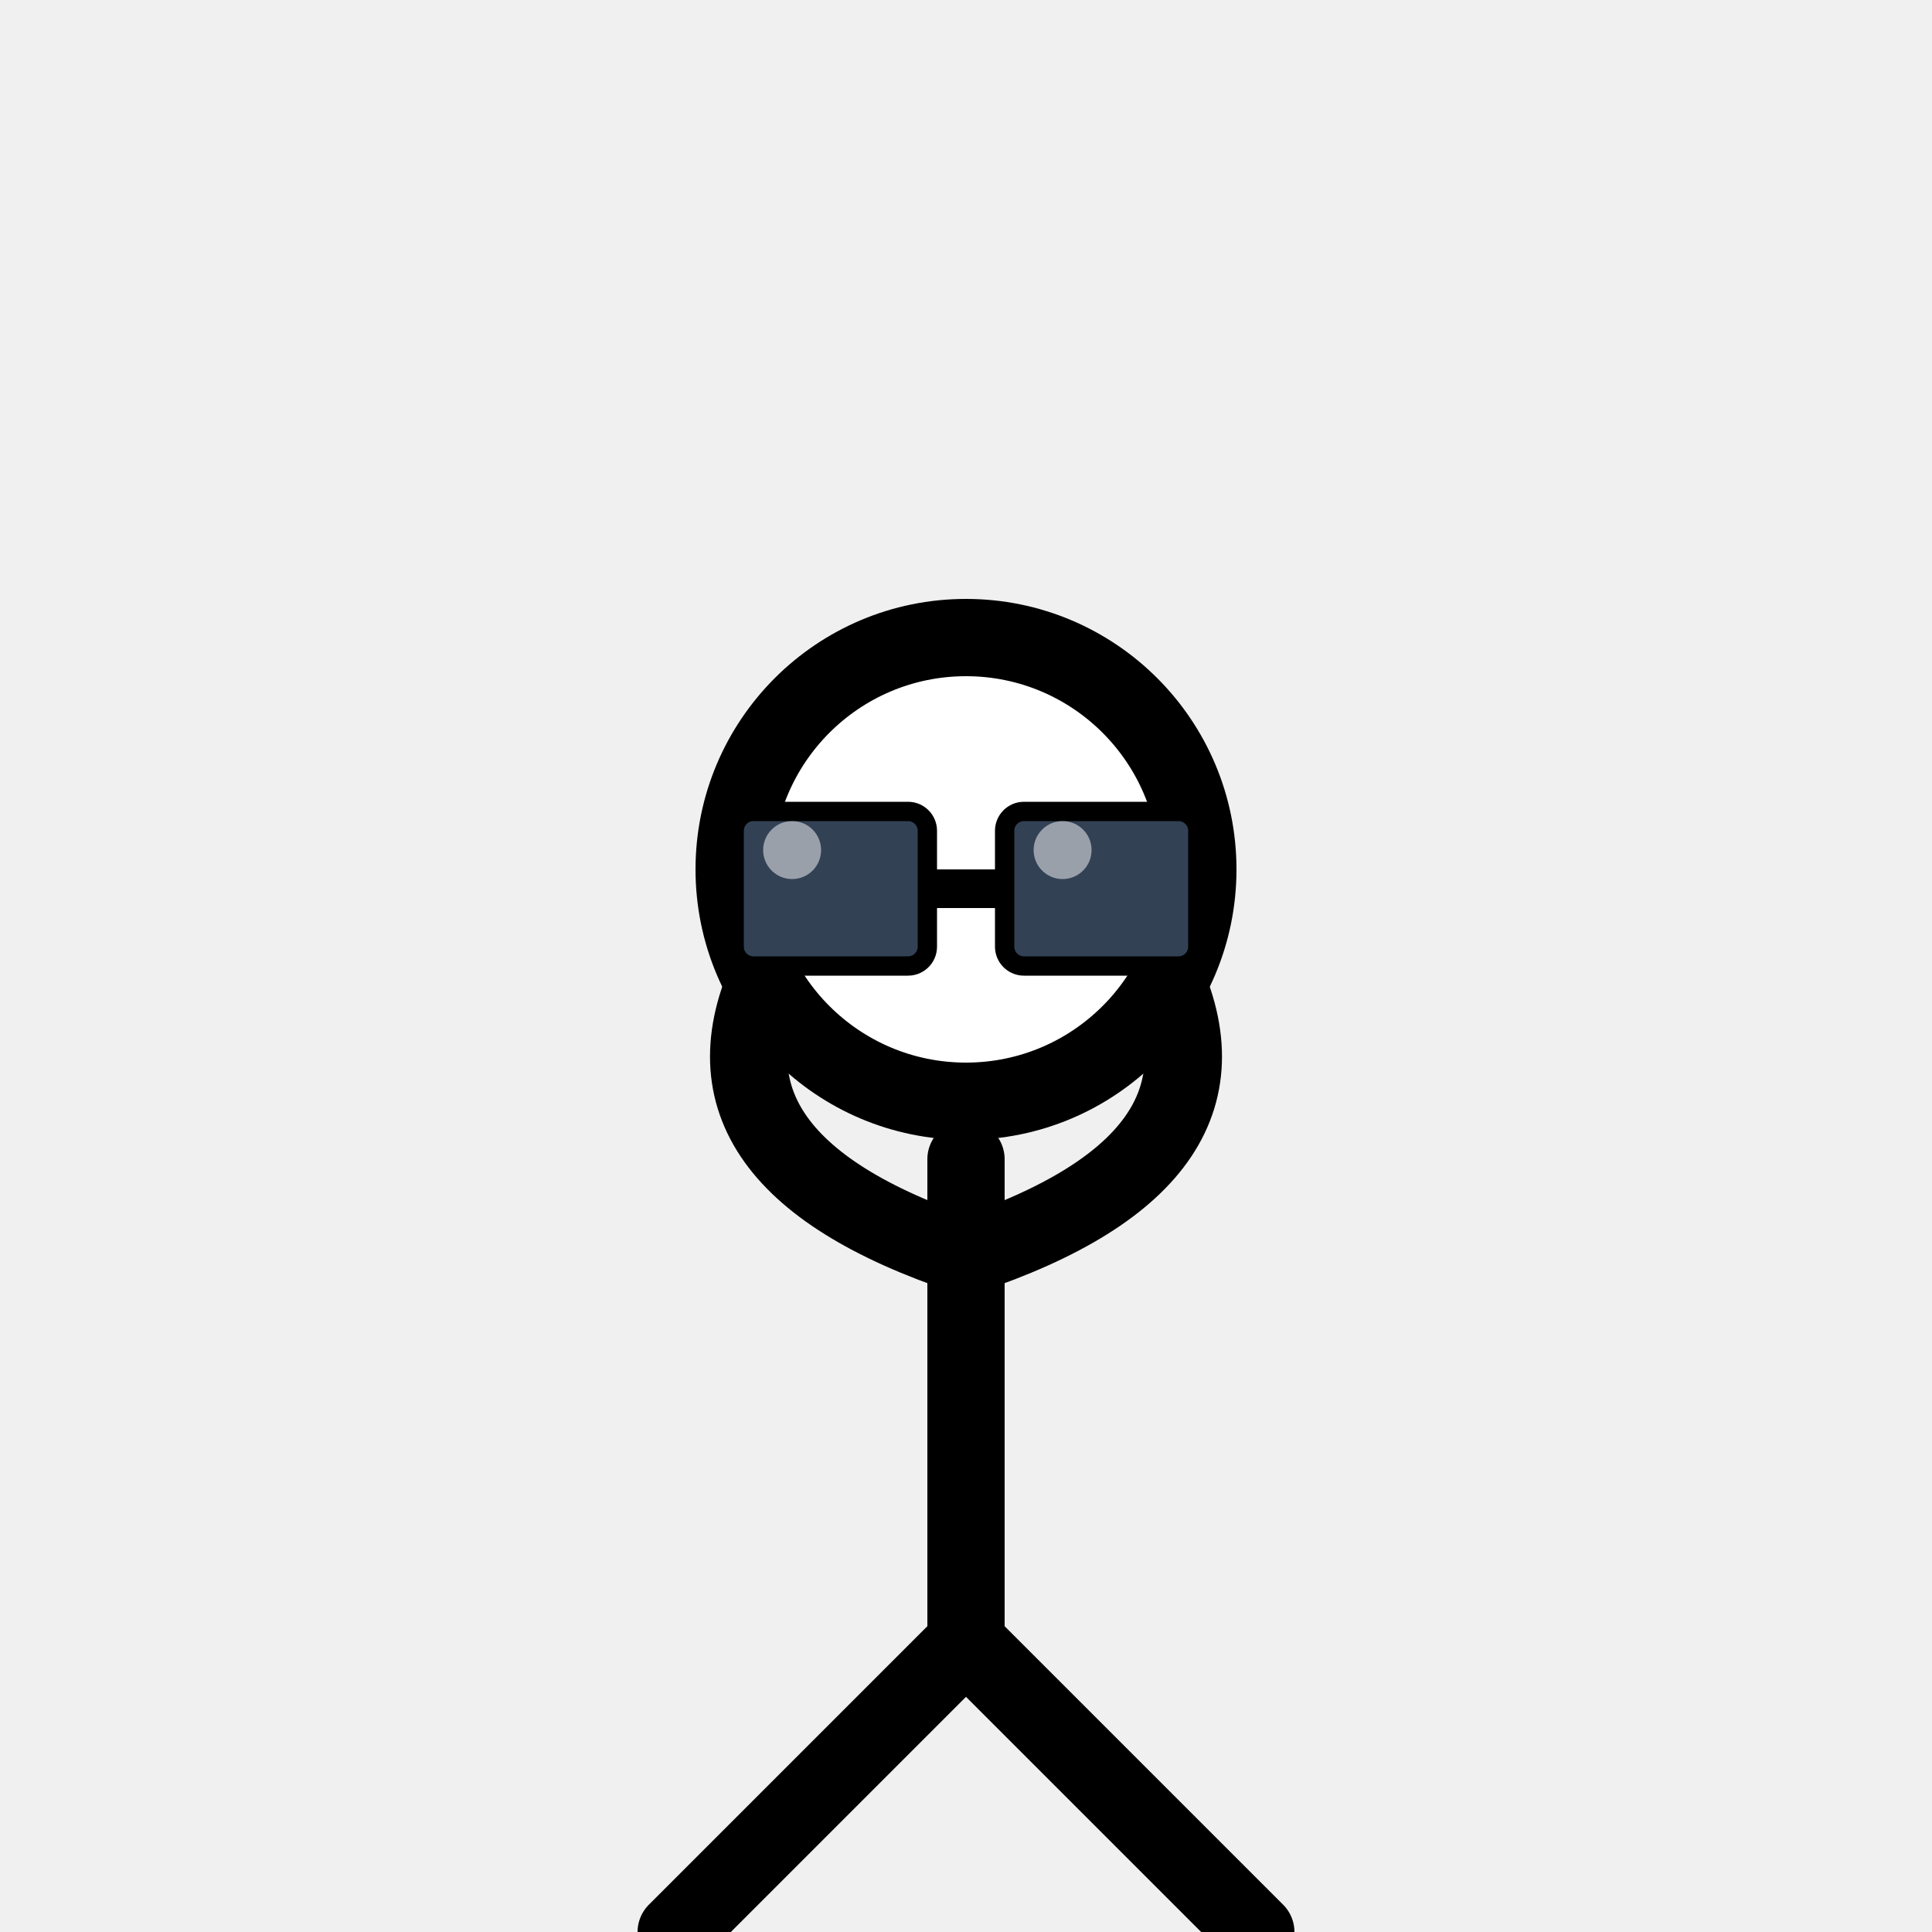
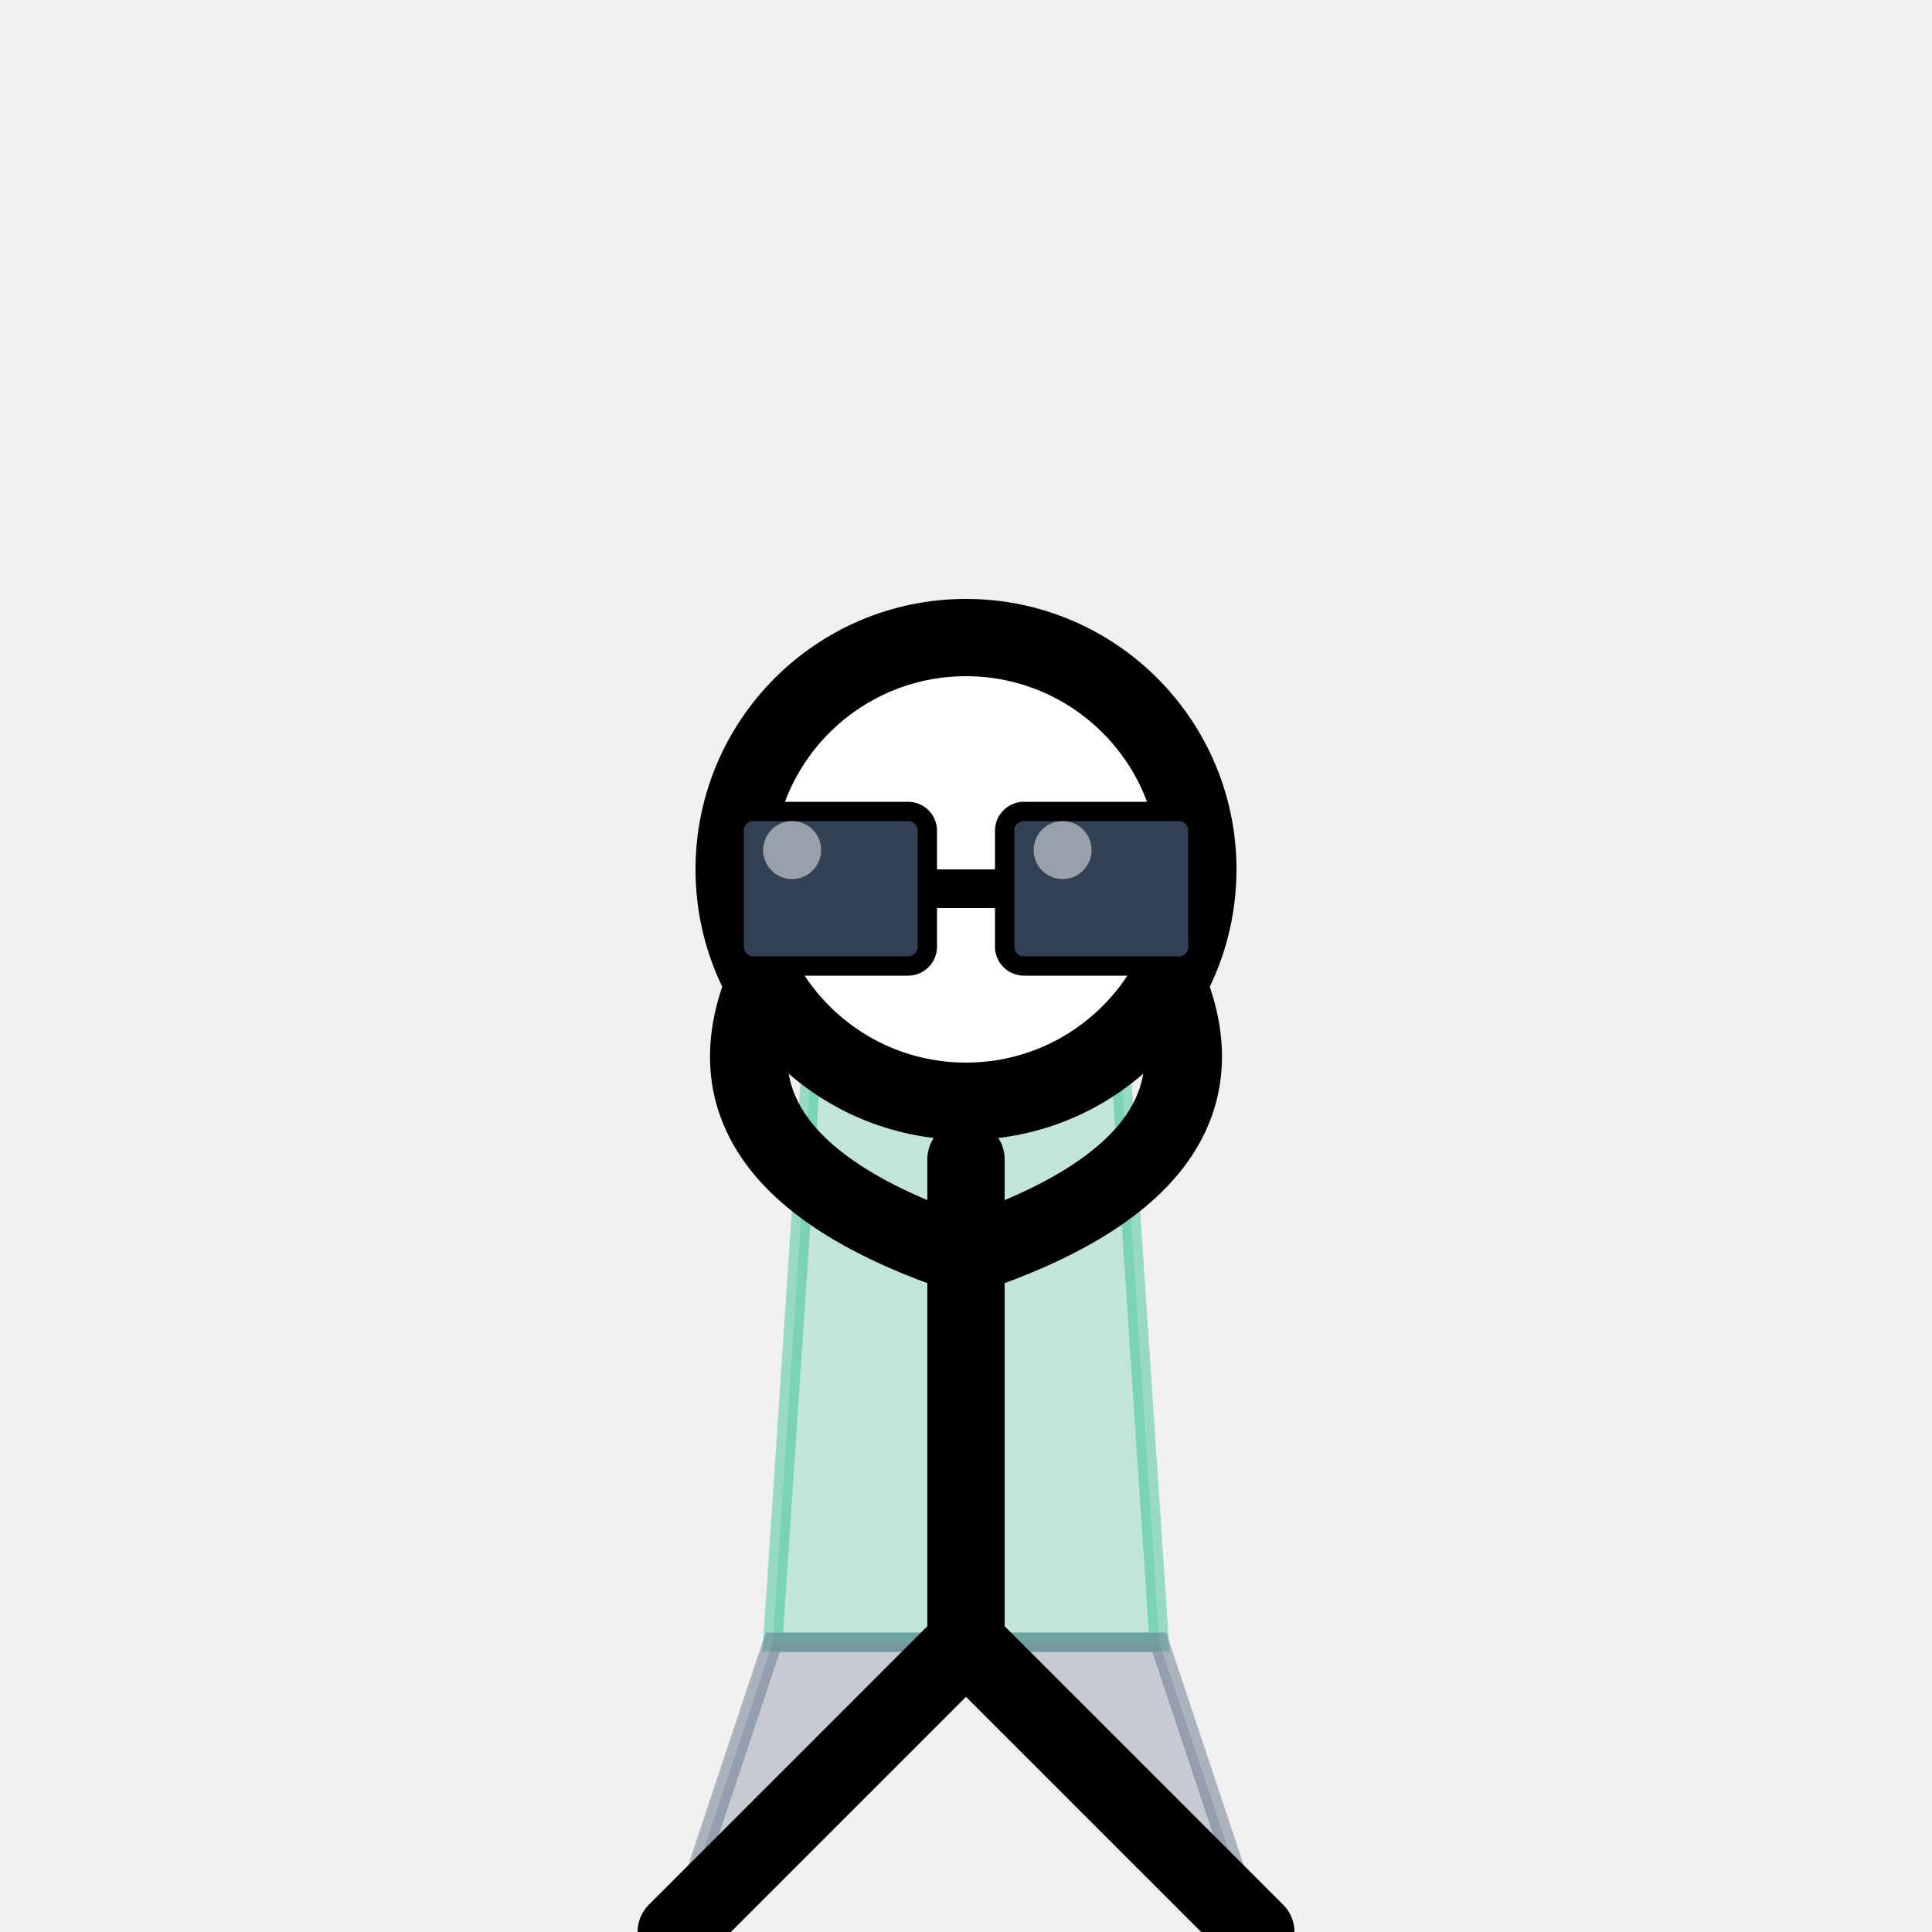
<svg xmlns="http://www.w3.org/2000/svg" viewBox="0 0 100 100">
+   <path d="M42,55 L58,55 L60,85 L40,85 Z" fill="#10b981" fill-opacity="0.2" stroke="#10b981" stroke-width="1" stroke-opacity="0.4" />
+   <path d="M40,85 L60,85 L65,100 L50,85 L35,100 Z" fill="#64748b" fill-opacity="0.3" stroke="#64748b" stroke-width="1" stroke-opacity="0.5" />
  <line x1="50" y1="60" x2="50" y2="85" stroke="black" stroke-width="4" stroke-linecap="round" />
  <line x1="50" y1="85" x2="35" y2="100" stroke="black" stroke-width="4" stroke-linecap="round" />
  <line x1="50" y1="85" x2="65" y2="100" stroke="black" stroke-width="4" stroke-linecap="round" />
  <path d="M50 65 Q 35 60 40 50" stroke="black" stroke-width="4" fill="none" stroke-linecap="round" />
  <path d="M50 65 Q 65 60 60 50" stroke="black" stroke-width="4" fill="none" stroke-linecap="round" />
  <circle cx="50" cy="45" r="12" fill="white" stroke="black" stroke-width="4" />
  <rect x="38" y="42" width="10" height="8" rx="1" fill="#334155" stroke="black" stroke-width="1" />
  <rect x="52" y="42" width="10" height="8" rx="1" fill="#334155" stroke="black" stroke-width="1" />
  <line x1="48" y1="46" x2="52" y2="46" stroke="black" stroke-width="2" />
  <circle cx="41" cy="44" r="1.5" fill="white" opacity="0.5" />
  <circle cx="55" cy="44" r="1.5" fill="white" opacity="0.5" />
</svg>
